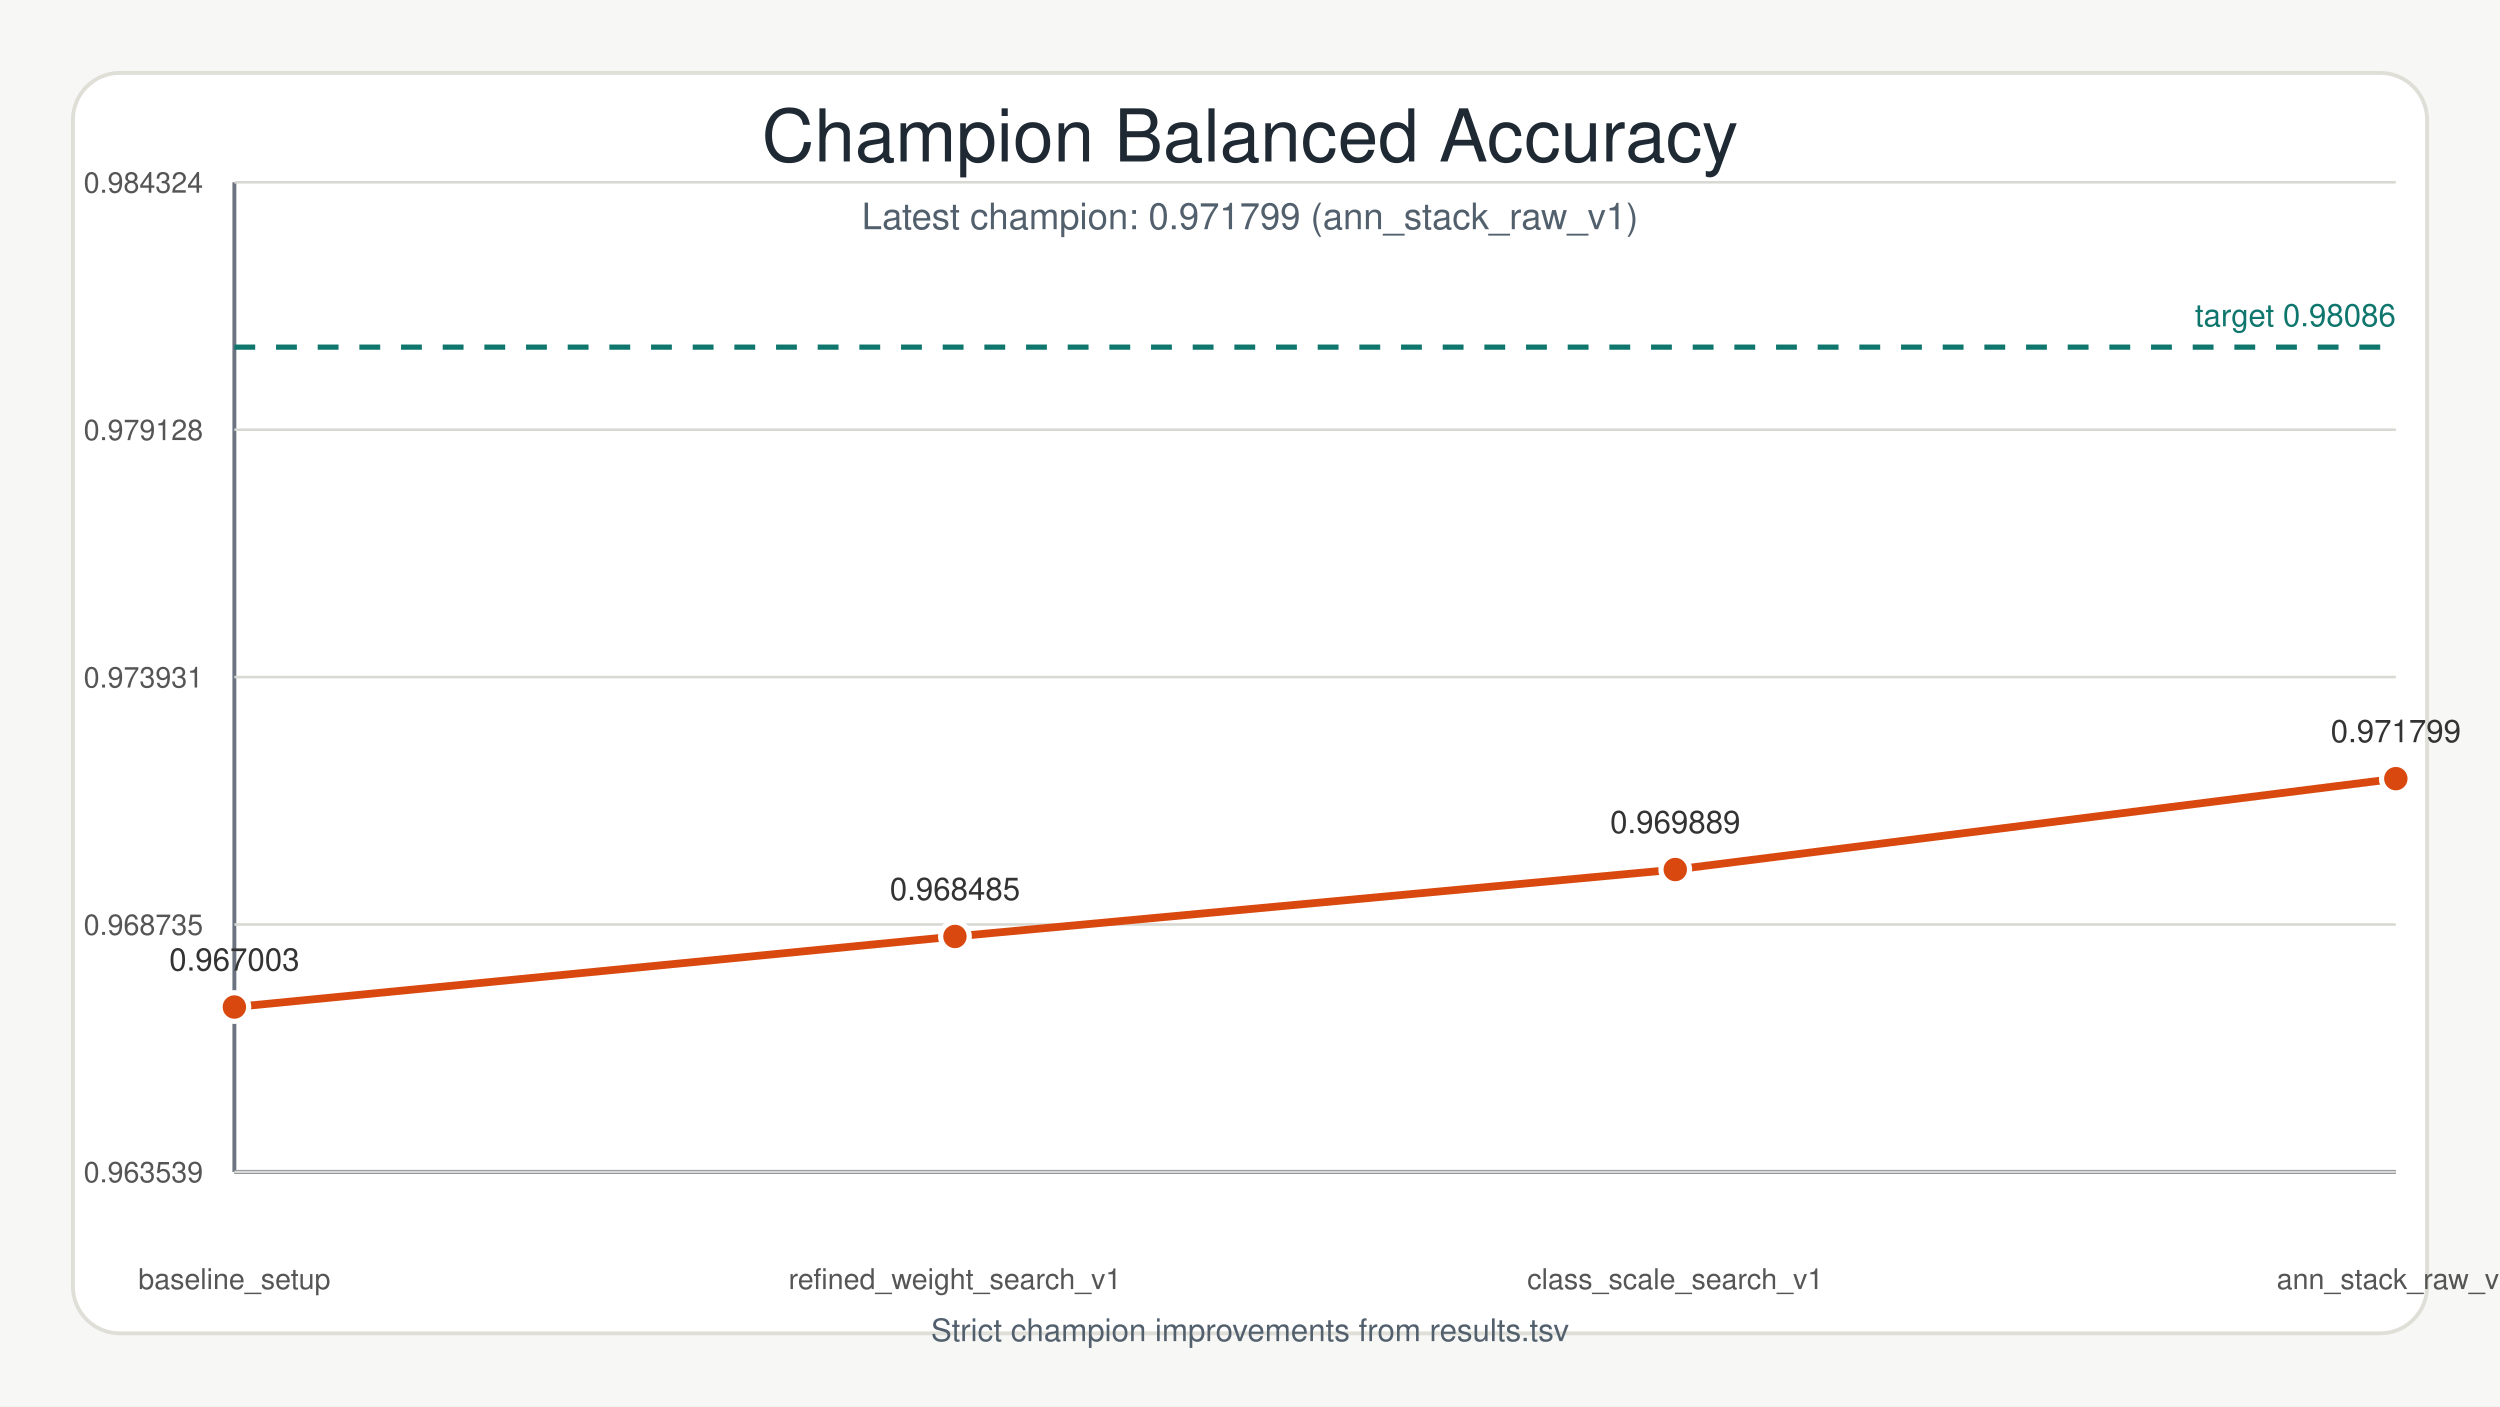
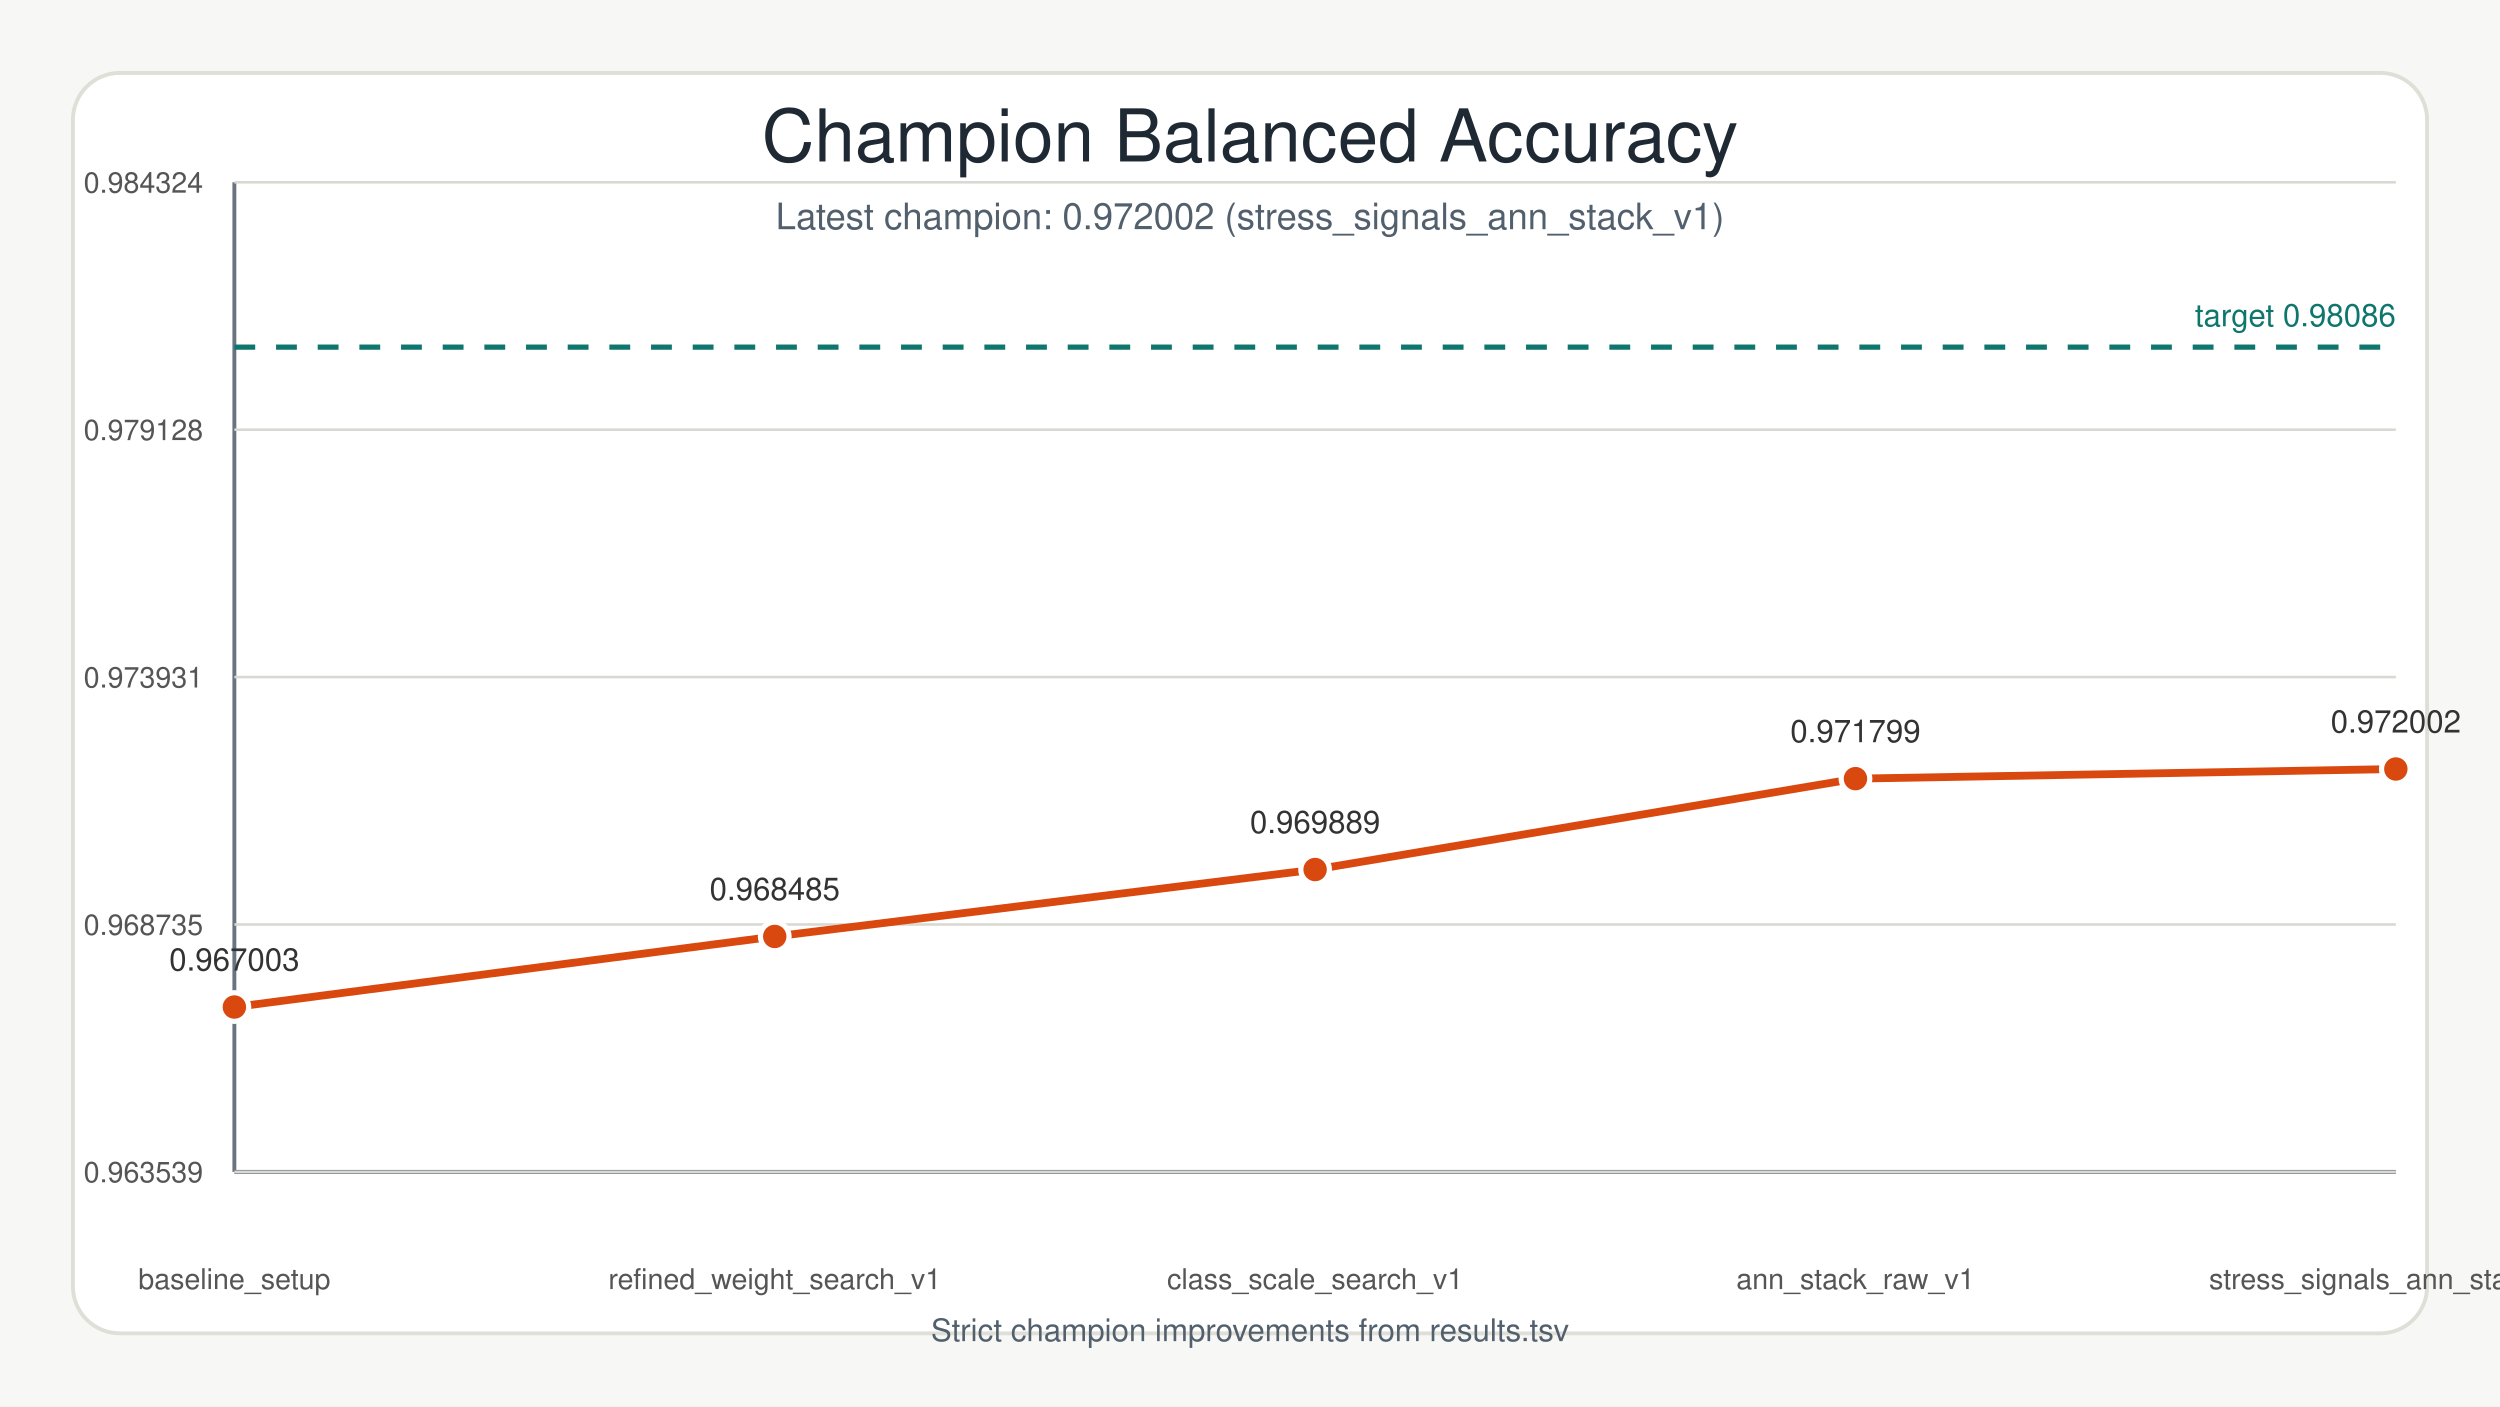
<svg xmlns="http://www.w3.org/2000/svg" width="960" height="540" viewBox="0 0 960 540">
  <rect width="100%" height="100%" fill="#f7f7f5" />
  <rect x="28" y="28" width="904" height="484" rx="18" fill="#ffffff" stroke="#dfdfd8" stroke-width="1.5" />
  <text x="50%" y="62" text-anchor="middle" font-family="Helvetica, Arial, sans-serif" font-size="28" fill="#1f2933">Champion Balanced Accuracy</text>
-   <text x="50%" y="88" text-anchor="middle" font-family="Helvetica, Arial, sans-serif" font-size="14" fill="#52606d">Latest champion: 0.971799 (ann_stack_raw_v1)</text>
+   <text x="50%" y="88" text-anchor="middle" font-family="Helvetica, Arial, sans-serif" font-size="14" fill="#52606d">Latest champion: 0.972002 (stress_signals_ann_stack_v1)</text>
  <line x1="90" y1="70" x2="90" y2="450" stroke="#6b7280" stroke-width="1.5" />
  <line x1="90" y1="450" x2="920" y2="450" stroke="#6b7280" stroke-width="1.5" />
  <line x1="90" y1="450.0" x2="920" y2="450.0" stroke="#d9d9d3" stroke-width="1" />
  <line x1="90" y1="355.0" x2="920" y2="355.0" stroke="#d9d9d3" stroke-width="1" />
  <line x1="90" y1="260.0" x2="920" y2="260.0" stroke="#d9d9d3" stroke-width="1" />
  <line x1="90" y1="165.0" x2="920" y2="165.0" stroke="#d9d9d3" stroke-width="1" />
  <line x1="90" y1="70.0" x2="920" y2="70.0" stroke="#d9d9d3" stroke-width="1" />
  <text x="78" y="454.0" text-anchor="end" font-family="Helvetica, Arial, sans-serif" font-size="11" fill="#555">0.963539</text>
  <text x="78" y="359.0" text-anchor="end" font-family="Helvetica, Arial, sans-serif" font-size="11" fill="#555">0.968735</text>
  <text x="78" y="264.0" text-anchor="end" font-family="Helvetica, Arial, sans-serif" font-size="11" fill="#555">0.973931</text>
  <text x="78" y="169.0" text-anchor="end" font-family="Helvetica, Arial, sans-serif" font-size="11" fill="#555">0.979128</text>
  <text x="78" y="74.0" text-anchor="end" font-family="Helvetica, Arial, sans-serif" font-size="11" fill="#555">0.984324</text>
  <line x1="90" y1="133.3" x2="920" y2="133.3" stroke="#0f766e" stroke-width="2" stroke-dasharray="8 8" />
  <text x="920" y="125.3" text-anchor="end" font-family="Helvetica, Arial, sans-serif" font-size="12" fill="#0f766e">target 0.98086</text>
-   <polyline fill="none" stroke="#d9480f" stroke-width="3" points="90.0,386.7 366.7,359.6 643.3,333.9 920.0,299.0" />
+   <polyline fill="none" stroke="#d9480f" stroke-width="3" points="90.0,386.7 297.5,359.6 505.0,333.9 712.5,299.0 920.0,295.3" />
  <circle cx="90.0" cy="386.7" r="5.5" fill="#d9480f" stroke="#ffffff" stroke-width="2" />
-   <circle cx="366.7" cy="359.6" r="5.5" fill="#d9480f" stroke="#ffffff" stroke-width="2" />
-   <circle cx="643.3" cy="333.9" r="5.5" fill="#d9480f" stroke="#ffffff" stroke-width="2" />
-   <circle cx="920.0" cy="299.0" r="5.5" fill="#d9480f" stroke="#ffffff" stroke-width="2" />
+   <circle cx="297.5" cy="359.6" r="5.5" fill="#d9480f" stroke="#ffffff" stroke-width="2" />
+   <circle cx="505.0" cy="333.9" r="5.5" fill="#d9480f" stroke="#ffffff" stroke-width="2" />
+   <circle cx="712.5" cy="299.0" r="5.5" fill="#d9480f" stroke="#ffffff" stroke-width="2" />
+   <circle cx="920.0" cy="295.3" r="5.5" fill="#d9480f" stroke="#ffffff" stroke-width="2" />
  <text x="90.0" y="372.7" text-anchor="middle" font-family="Helvetica, Arial, sans-serif" font-size="12" fill="#333">0.967003</text>
-   <text x="366.7" y="345.6" text-anchor="middle" font-family="Helvetica, Arial, sans-serif" font-size="12" fill="#333">0.968485</text>
-   <text x="643.3" y="319.9" text-anchor="middle" font-family="Helvetica, Arial, sans-serif" font-size="12" fill="#333">0.969889</text>
-   <text x="920.0" y="285.0" text-anchor="middle" font-family="Helvetica, Arial, sans-serif" font-size="12" fill="#333">0.971799</text>
+   <text x="297.5" y="345.6" text-anchor="middle" font-family="Helvetica, Arial, sans-serif" font-size="12" fill="#333">0.968485</text>
+   <text x="505.0" y="319.9" text-anchor="middle" font-family="Helvetica, Arial, sans-serif" font-size="12" fill="#333">0.969889</text>
+   <text x="712.5" y="285.0" text-anchor="middle" font-family="Helvetica, Arial, sans-serif" font-size="12" fill="#333">0.971799</text>
+   <text x="920.0" y="281.3" text-anchor="middle" font-family="Helvetica, Arial, sans-serif" font-size="12" fill="#333">0.972002</text>
  <text x="90.0" y="495" text-anchor="middle" font-family="Helvetica, Arial, sans-serif" font-size="11" fill="#555">baseline_setup</text>
-   <text x="366.7" y="495" text-anchor="middle" font-family="Helvetica, Arial, sans-serif" font-size="11" fill="#555">refined_weight_search_v1</text>
-   <text x="643.3" y="495" text-anchor="middle" font-family="Helvetica, Arial, sans-serif" font-size="11" fill="#555">class_scale_search_v1</text>
-   <text x="920.0" y="495" text-anchor="middle" font-family="Helvetica, Arial, sans-serif" font-size="11" fill="#555">ann_stack_raw_v1</text>
+   <text x="297.5" y="495" text-anchor="middle" font-family="Helvetica, Arial, sans-serif" font-size="11" fill="#555">refined_weight_search_v1</text>
+   <text x="505.0" y="495" text-anchor="middle" font-family="Helvetica, Arial, sans-serif" font-size="11" fill="#555">class_scale_search_v1</text>
+   <text x="712.5" y="495" text-anchor="middle" font-family="Helvetica, Arial, sans-serif" font-size="11" fill="#555">ann_stack_raw_v1</text>
+   <text x="920.0" y="495" text-anchor="middle" font-family="Helvetica, Arial, sans-serif" font-size="11" fill="#555">stress_signals_ann_stack_v1</text>
  <text x="50%" y="515" text-anchor="middle" font-family="Helvetica, Arial, sans-serif" font-size="12" fill="#52606d">Strict champion improvements from results.tsv</text>
  <text x="24" y="24" font-family="Helvetica, Arial, sans-serif" font-size="1" fill="transparent">champion-score-chart</text>
</svg>
